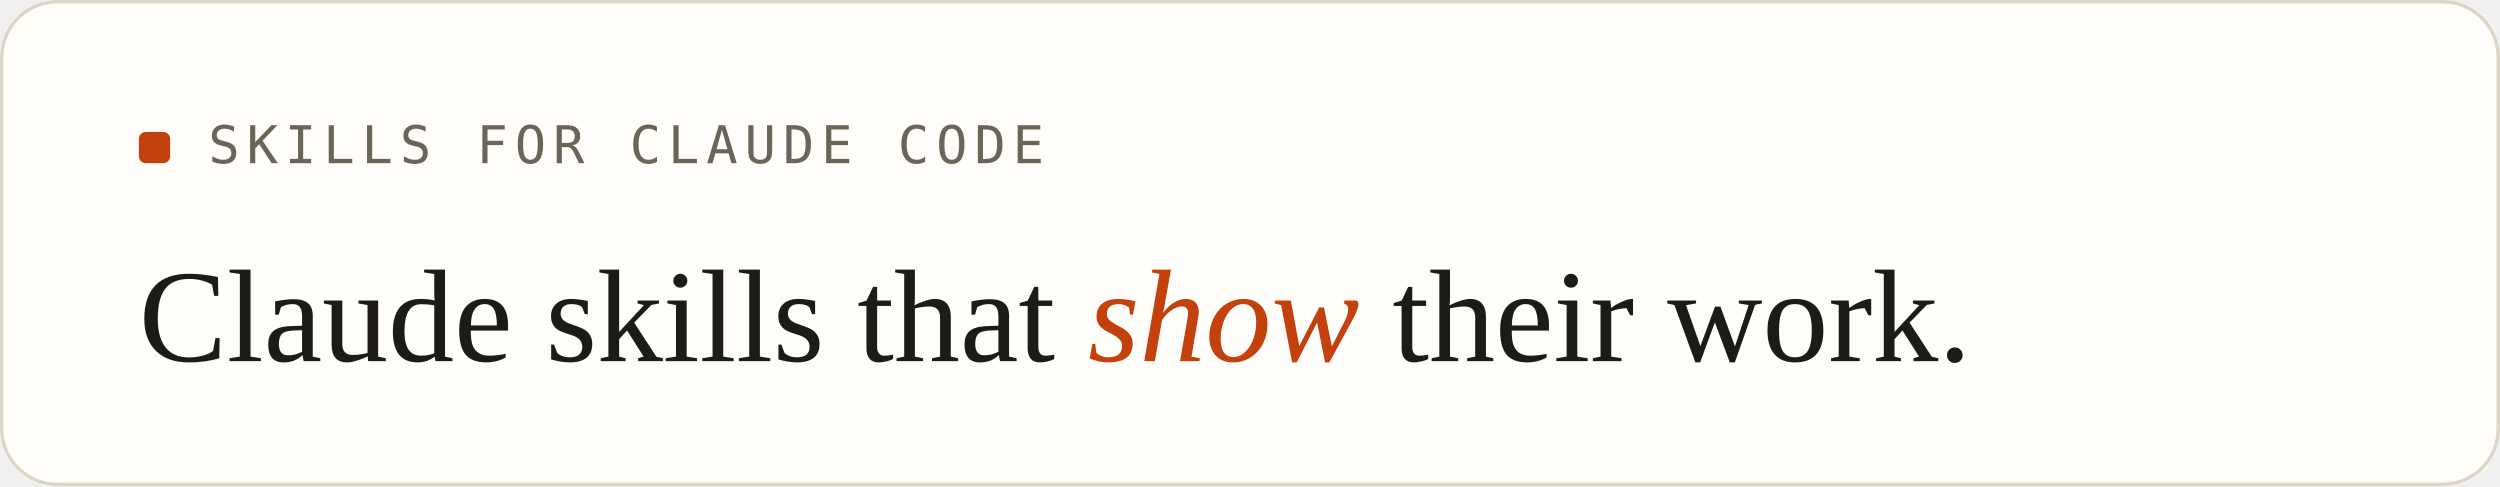
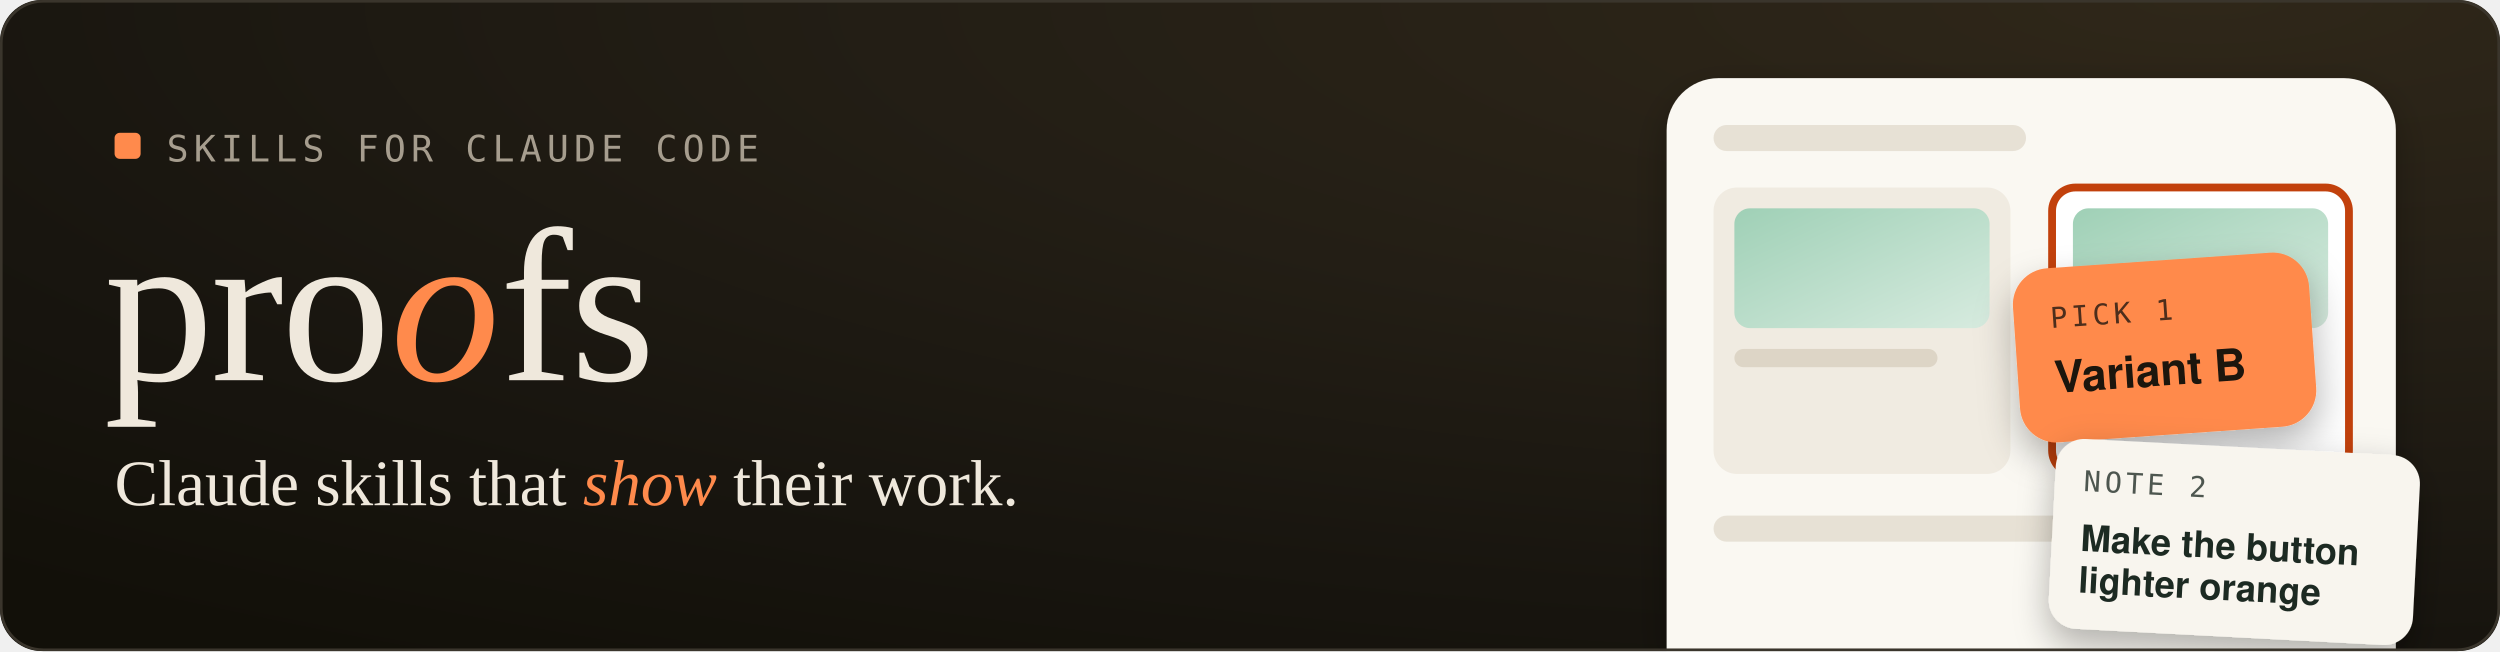
- <svg xmlns="http://www.w3.org/2000/svg" viewBox="0 0 720 140" width="720" height="140" role="img" aria-labelledby="t d">
-   <rect width="720" height="140" rx="16" fill="#fffdf9" />
-   <rect x="0.5" y="0.5" width="719" height="139" rx="16" fill="none" stroke="#ddd5c6" />
-   <rect x="40" y="38" width="9" height="9" rx="2" fill="#c2410c" />
-   <text x="60" y="47" font-family="ui-monospace, SFMono-Regular, Menlo, Consolas, monospace" font-size="15" letter-spacing="2" fill="#6b6458">SKILLS FOR CLAUDE CODE</text>
-   <text x="40" y="104" font-family="Georgia, 'Times New Roman', serif" font-size="38" fill="#1d1b17">Claude skills that <tspan font-style="italic" fill="#c2410c">show</tspan> their work.</text>
+ <svg xmlns="http://www.w3.org/2000/svg" viewBox="0 0 960 250" width="960" height="250" role="img" aria-labelledby="t d">
+   <defs>
+     <radialGradient id="g" cx="0.88" cy="0" r="1.25" gradientUnits="objectBoundingBox">
+       <stop offset="0" stop-color="#2f2719" />
+       <stop offset="0.42" stop-color="#231e15" />
+       <stop offset="0.75" stop-color="#18150f" />
+       <stop offset="1" stop-color="#121009" />
+     </radialGradient>
+     <linearGradient id="gr" x1="0" y1="0" x2="1" y2="1">
+       <stop offset="0" stop-color="#9fd0b6" />
+       <stop offset="1" stop-color="#d7ebdf" />
+     </linearGradient>
+     <filter id="sh" x="-20%" y="-20%" width="140%" height="160%">
+       <feDropShadow dx="0" dy="6" stdDeviation="7" flood-color="#000" flood-opacity=".3" />
+     </filter>
+     <clipPath id="c">
+       <rect width="960" height="250" rx="16" />
+     </clipPath>
+   </defs>
+   <g clip-path="url(#c)">
+     <rect width="960" height="250" fill="url(#g)" />
+     <rect x="44" y="51" width="10" height="10" rx="2" fill="#ff8a4c" />
+     <text x="64" y="62" font-family="ui-monospace, Menlo, monospace" font-size="14" letter-spacing="2" fill="#a69d8e">SKILLS FOR CLAUDE CODE</text>
+     <text x="40" y="146" font-family="Georgia, 'Times New Roman', serif" font-size="84" letter-spacing="-1" fill="#efe8dc">pro<tspan font-style="italic" fill="#ff8a4c">o</tspan>fs</text>
+     <text x="44" y="194" font-family="Georgia, 'Times New Roman', serif" font-size="25" fill="#efe8dc">Claude skills that <tspan font-style="italic" fill="#ff8a4c">show</tspan> their work.</text>
+     <rect x="640" y="30" width="280" height="260" rx="20" fill="#faf8f2" filter="url(#sh)" />
+     <rect x="658" y="48" width="120" height="10" rx="5" fill="#e7e1d5" />
+     <rect x="658" y="72" width="114" height="110" rx="9" fill="#f0ebe1" />
+     <rect x="666" y="80" width="98" height="46" rx="6" fill="url(#gr)" />
+     <rect x="666" y="134" width="78" height="7" rx="3.5" fill="#ddd5c6" />
+     <rect x="788" y="72" width="114" height="110" rx="9" fill="#fff" stroke="#c2410c" stroke-width="3" />
+     <rect x="796" y="80" width="98" height="46" rx="6" fill="url(#gr)" />
+     <rect x="796" y="134" width="78" height="7" rx="3.5" fill="#ddd5c6" />
+     <rect x="658" y="198" width="190" height="10" rx="5" fill="#e7e1d5" />
+     <g transform="translate(772 104) rotate(-4)" filter="url(#sh)">
+       <rect width="114" height="67" rx="14" fill="#ff8a4c" />
+       <text x="14" y="23" font-family="ui-monospace, Menlo, monospace" font-size="11" letter-spacing="1.5" fill="#1b130c" opacity=".78">PICK 1</text>
+       <text x="14" y="48" font-family="-apple-system, 'Segoe UI', Helvetica, Arial, sans-serif" font-weight="700" font-size="17" fill="#1b130c">Variant B</text>
+     </g>
+     <g transform="translate(790 168) rotate(3)" filter="url(#sh)">
+       <rect width="140" height="73" rx="11" fill="#f8f5ee" />
+       <text x="11" y="20" font-family="ui-monospace, Menlo, monospace" font-size="11" letter-spacing="1.5" fill="#1f2a24" opacity=".78">NOTE 2</text>
+       <text x="11" y="43" font-family="-apple-system, 'Segoe UI', Helvetica, Arial, sans-serif" font-weight="700" font-size="14" fill="#1f2a24">Make the button</text>
+       <text x="11" y="59" font-family="-apple-system, 'Segoe UI', Helvetica, Arial, sans-serif" font-weight="700" font-size="14" fill="#1f2a24">lighter orange</text>
+     </g>
+   </g>
+   <rect x="0.5" y="0.5" width="959" height="249" rx="16" fill="none" stroke="#3a352c" />
</svg>
